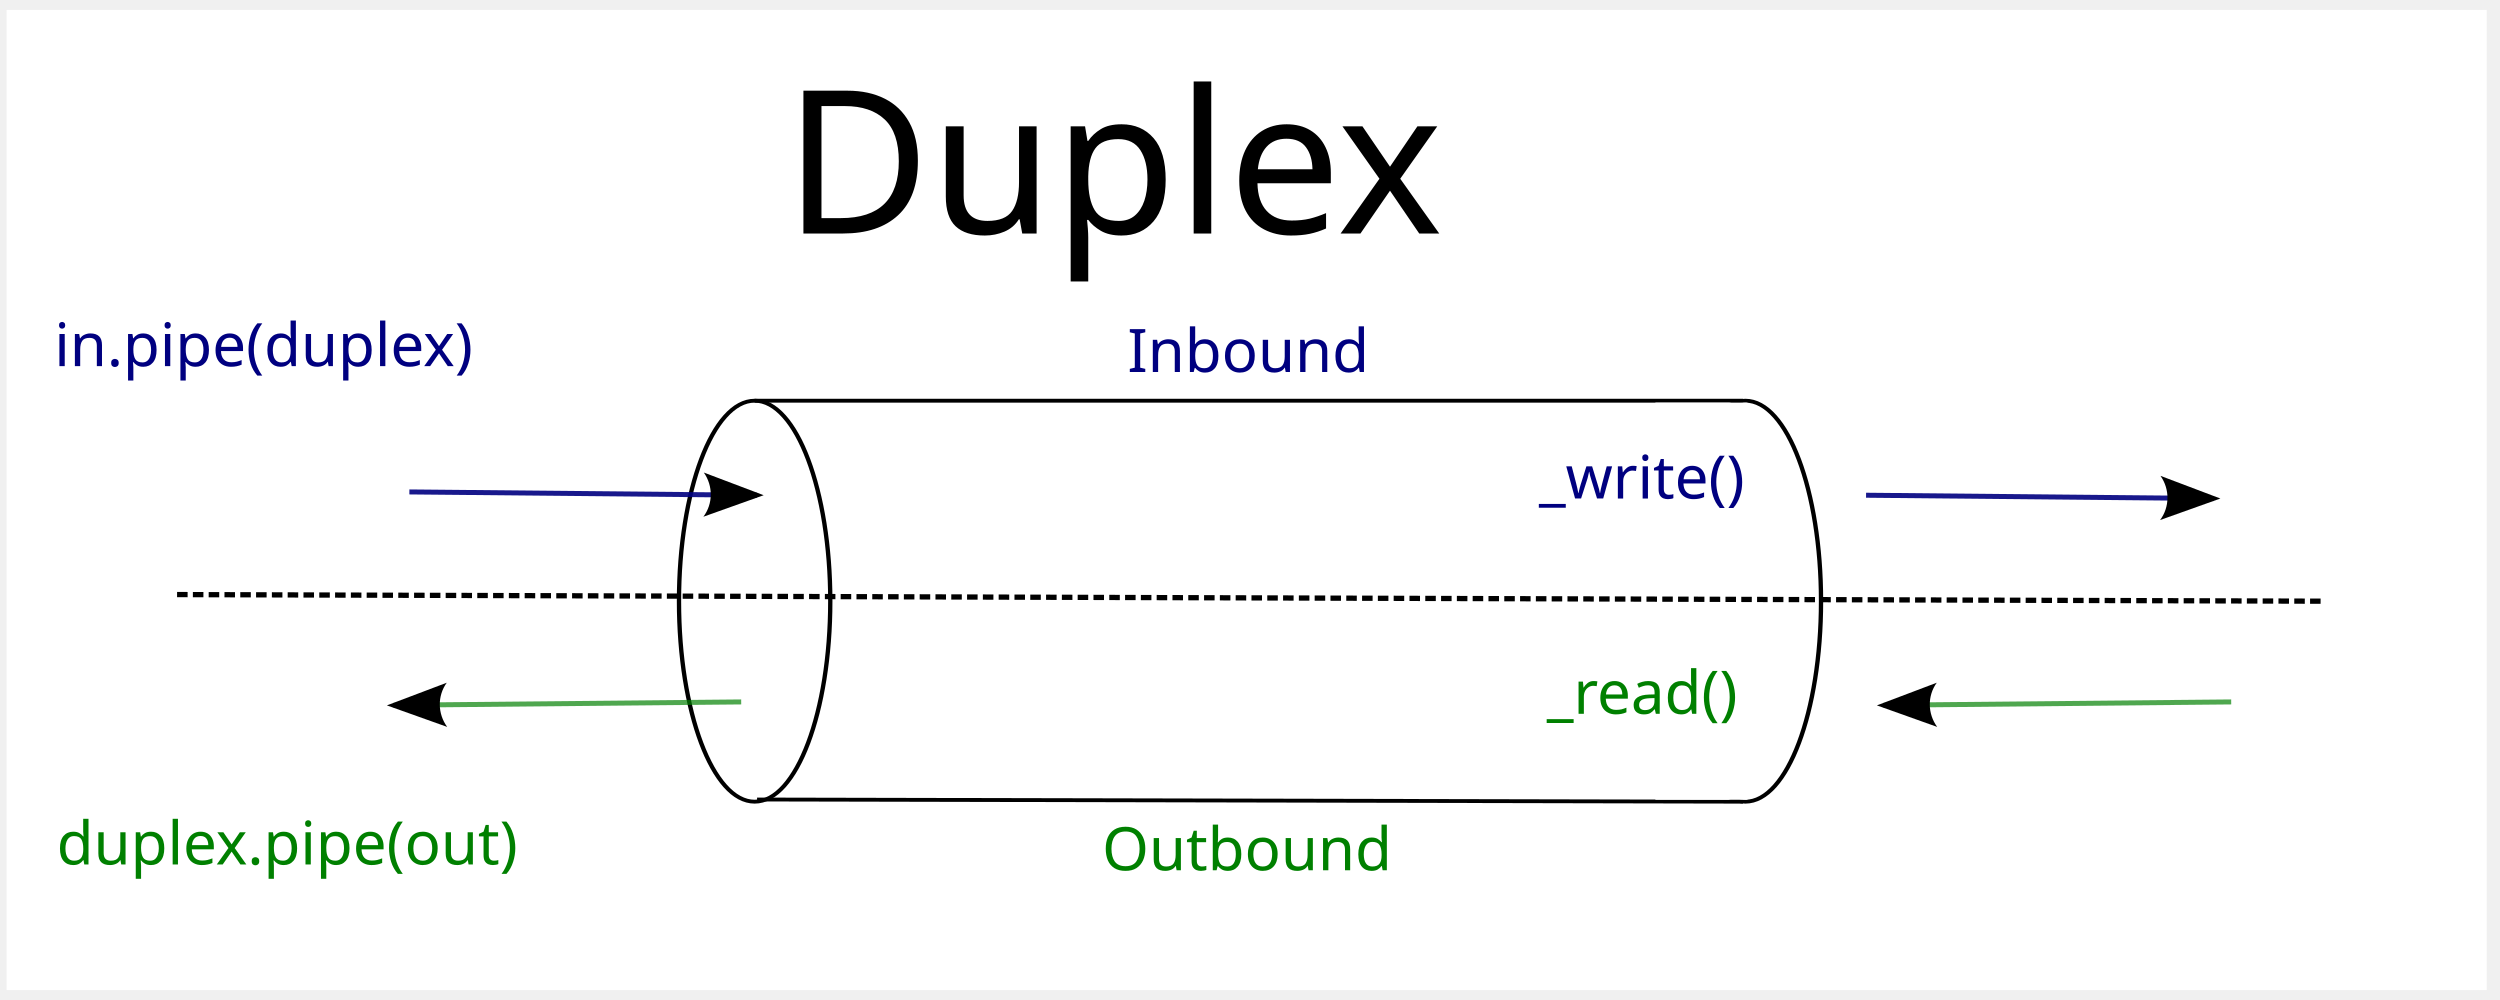
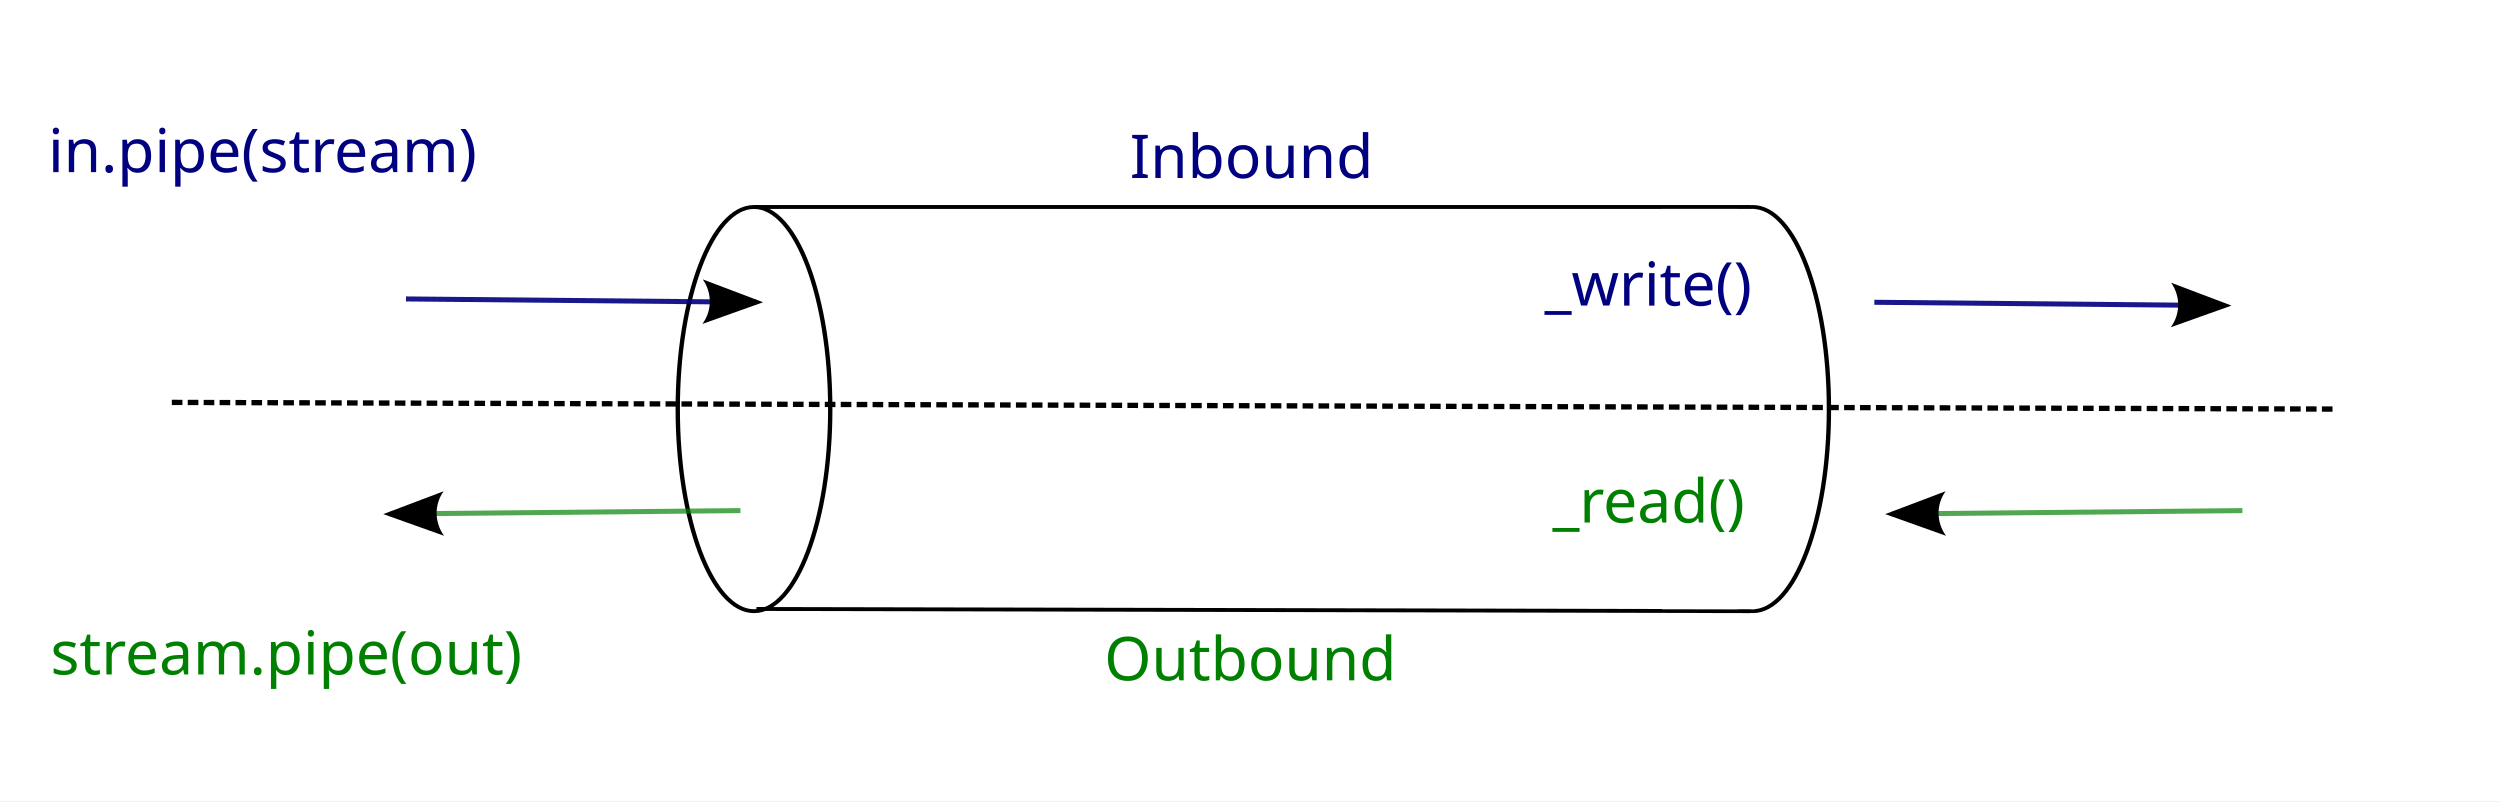
- <svg xmlns="http://www.w3.org/2000/svg" xmlns:xlink="http://www.w3.org/1999/xlink" width="500" height="200" id="svg2" version="1.1">
+ <svg xmlns="http://www.w3.org/2000/svg" xmlns:xlink="http://www.w3.org/1999/xlink" width="496.026" height="158.94" id="svg2" version="1.1">
  <defs id="defs4">
    <marker orient="auto" refY="0" refX="0" id="Arrow2Lend" style="overflow:visible">
      <path id="path4217" style="font-size:12px;fill-rule:evenodd;stroke-width:0.625;stroke-linejoin:round" d="M 8.719,4.034 -2.207,0.016 8.719,-4.002 c -1.745,2.372 -1.735,5.617 -6e-7,8.035 z" transform="matrix(-1.1,0,0,-1.1,-1.1,0)" />
    </marker>
    <marker orient="auto" refY="0" refX="0" id="Arrow1Lend" style="overflow:visible">
-       <path id="path4199" d="M 0,0 5,-5 -12.5,0 5,5 0,0 z" style="fill-rule:evenodd;stroke:#000000;stroke-width:1pt;marker-start:none" transform="matrix(-0.8,0,0,-0.8,-10,0)" />
+       <path id="path4199" d="M 0,0 5,-5 -12.5,0 5,5 0,0 Z" style="fill-rule:evenodd;stroke:#000000;stroke-width:1pt;marker-start:none" transform="matrix(-0.8,0,0,-0.8,-10,0)" />
    </marker>
    <linearGradient y2="23.487" x2="225.838" y1="180.934" x1="226.171" gradientUnits="userSpaceOnUse" id="linearGradient4939" xlink:href="#linearGradient4941" />
    <linearGradient y2="253.206" x2="583.463" y1="173.402" x1="582.382" gradientTransform="translate(-103.628,-26.6835)" gradientUnits="userSpaceOnUse" id="linearGradient4937" xlink:href="#linearGradient4837" />
    <linearGradient y2="165.817" x2="519.724" y1="201.94" x1="519.471" gradientTransform="translate(-17.93021,-8.207494)" gradientUnits="userSpaceOnUse" id="linearGradient4935" xlink:href="#linearGradient4837" />
    <linearGradient gradientTransform="translate(4,-64)" gradientUnits="userSpaceOnUse" y2="462.763" x2="434.286" y1="438.076" x1="434.286" id="linearGradient4903" xlink:href="#linearGradient4837" />
    <linearGradient gradientUnits="userSpaceOnUse" y2="180.934" x2="228.214" y1="143.791" x1="228.214" id="linearGradient4889" xlink:href="#linearGradient4837" />
    <linearGradient gradientTransform="translate(-103.628,-26.6835)" gradientUnits="userSpaceOnUse" y2="210.527" x2="582.391" y1="173.402" x1="582.025" id="linearGradient4879" xlink:href="#linearGradient4837" />
    <linearGradient gradientTransform="translate(-17.93021,-8.207494)" gradientUnits="userSpaceOnUse" y2="180.211" x2="519.218" y1="201.94" x1="519.471" id="linearGradient4865" xlink:href="#linearGradient4837" />
    <linearGradient gradientTransform="translate(-116.1675,-9.765356)" gradientUnits="userSpaceOnUse" y2="384.339" x2="576.778" y1="201.885" x1="573.206" id="linearGradient4853" xlink:href="#linearGradient4837" />
    <linearGradient gradientUnits="userSpaceOnUse" y2="143.791" x2="225.838" y1="171.69" x1="225.775" id="linearGradient4843" xlink:href="#linearGradient4837" />
    <linearGradient id="linearGradient4837">
      <stop id="stop4839" offset="0" style="stop-color:#001d18;stop-opacity:1;" />
      <stop id="stop4841" offset="1" style="stop-color:#283a37;stop-opacity:0;" />
    </linearGradient>
    <linearGradient id="linearGradient4941">
      <stop style="stop-color:#000000;stop-opacity:1;" offset="0" id="stop4943" />
      <stop style="stop-color:#283a37;stop-opacity:0;" offset="1" id="stop4945" />
    </linearGradient>
    <linearGradient xlink:href="#linearGradient900" id="linearGradient907" />
    <linearGradient xlink:href="#linearGradient900" id="linearGradient906" />
    <linearGradient xlink:href="#linearGradient900" id="linearGradient905" />
    <linearGradient xlink:href="#linearGradient900" id="linearGradient904" />
    <linearGradient xlink:href="#linearGradient900" id="linearGradient903" />
    <linearGradient id="linearGradient900">
      <stop style="stop-color:#000;stop-opacity:1;" offset="0" id="stop901" />
      <stop style="stop-color:#fff;stop-opacity:1;" offset="1" id="stop902" />
    </linearGradient>
    <linearGradient y2="227.574" x2="353.994" y1="227.574" x1="176.3" gradientTransform="matrix(-1,0,0,1,530.2941,26.5)" gradientUnits="userSpaceOnUse" id="linearGradient3681" xlink:href="#linearGradient3989" />
    <linearGradient y2="227.574" x2="353.994" y1="227.574" x1="176.3" gradientTransform="translate(0.5,23.5)" gradientUnits="userSpaceOnUse" id="linearGradient3677" xlink:href="#linearGradient3989" />
    <linearGradient y2="33.524" x2="209.432" y1="98.017" x1="257.97" gradientUnits="userSpaceOnUse" id="linearGradient3664" xlink:href="#linearGradient4554" />
    <linearGradient y2="561.094" x2="270.406" y1="213.094" x1="270.406" gradientTransform="translate(-2,-2)" gradientUnits="userSpaceOnUse" id="linearGradient4691" xlink:href="#linearGradient4542" />
    <linearGradient y2="561.094" x2="270.406" y1="213.094" x1="270.406" gradientTransform="translate(-2,-2)" gradientUnits="userSpaceOnUse" id="linearGradient4687" xlink:href="#linearGradient4542" />
    <linearGradient y2="561.094" x2="270.406" y1="213.094" x1="270.406" gradientTransform="matrix(0.3410243,0,0,0.8950765,392.1911,3.305623)" gradientUnits="userSpaceOnUse" id="linearGradient4683" xlink:href="#linearGradient4542" />
    <linearGradient id="linearGradient3989">
      <stop style="stop-color:#888a85;stop-opacity:1;" offset="0" id="stop3991" />
      <stop style="stop-color:#d3d7cf;stop-opacity:1" offset="1" id="stop3993" />
    </linearGradient>
    <linearGradient id="linearGradient4542">
      <stop style="stop-color:#eeeeec;stop-opacity:1;" offset="0" id="stop4544" />
      <stop style="stop-color:#eeeeec;stop-opacity:0;" offset="1" id="stop4546" />
    </linearGradient>
    <linearGradient id="linearGradient4554">
      <stop style="stop-color:#d3d7cf;stop-opacity:1;" offset="0" id="stop4556" />
      <stop style="stop-color:#d3d7cf;stop-opacity:0;" offset="1" id="stop4558" />
    </linearGradient>
    <linearGradient id="linearGradient4671">
      <stop id="stop4673" offset="0" style="stop-color:#f5f6f4;stop-opacity:1;" />
      <stop id="stop4675" offset="1" style="stop-color:#f5f6f4;stop-opacity:0;" />
    </linearGradient>
  </defs>
-   <g id="layer1" transform="translate(0,-852.3622)">
-     <rect style="fill:#ffffff;fill-opacity:1;stroke:none" id="rect6525" width="496.026" height="196.026" x="1.325" y="1.987" transform="translate(0,852.3622)" />
+   <g id="layer1" transform="translate(-1.324503,-891.4351)">
+     <rect style="fill:#ffffff;fill-opacity:1;stroke:none" id="rect6525" width="496.026" height="158.94" x="1.325" y="891.435" />
    <g id="g4184" transform="matrix(0.8650678,0,0,0.7725268,77.7185,237.2024)">
-       <path transform="translate(0,926.8333)" d="m 102.116,25.106 c 0,28.666 -7.83,51.904 -17.489,51.904 -9.659,0 -17.489,-23.238 -17.489,-51.904 0,-28.666 7.83,-51.904 17.489,-51.904 9.659,0 17.489,23.238 17.489,51.904 z" id="path3385" style="fill:#114368;fill-opacity:0;stroke:#000000;stroke-opacity:1" />
-       <path style="fill:#114368;fill-opacity:0;stroke:#000000;stroke-opacity:1" id="path3387" d="m 102.116,25.106 c 0,28.666 -7.83,51.904 -17.489,51.904 -9.659,0 -17.489,-23.238 -17.489,-51.904 0,-28.666 7.83,-51.904 17.489,-51.904 9.659,0 17.489,23.238 17.489,51.904 z" transform="translate(229.055,926.8333)" />
+       <ellipse transform="translate(0,926.8333)" id="path3385" style="fill:#114368;fill-opacity:0;stroke:#000000;stroke-opacity:1" cx="84.626" cy="25.106" rx="17.489" ry="51.904" />
+       <ellipse style="fill:#114368;fill-opacity:0;stroke:#000000;stroke-opacity:1" id="path3387" transform="translate(229.055,926.8333)" cx="84.626" cy="25.106" rx="17.489" ry="51.904" />
      <path id="path3389" d="m 84.626,900.035 228.491,0" style="fill:none;stroke:#000000;stroke-width:1px;stroke-linecap:butt;stroke-linejoin:miter;stroke-opacity:1" />
      <path id="path3391" d="m 85.19,1003.279 c 227.927,0.564 227.927,0.564 227.927,0.564" style="fill:none;stroke:#000000;stroke-width:1px;stroke-linecap:butt;stroke-linejoin:miter;stroke-opacity:1" />
      <rect y="900.531" x="292.88" height="102.816" width="21.292" id="rect4163" style="fill:#ffffff;fill-opacity:1;stroke:none" />
    </g>
-     <path style="fill:#000080;stroke:#000080;stroke-width:1;stroke-linecap:butt;stroke-linejoin:miter;stroke-miterlimit:4;stroke-opacity:0.906;stroke-dasharray:none;marker-end:url(#Arrow2Lend);fill-opacity:0.906" d="m 81.874,950.747 69.536,0.662" id="path4191" />
-     <path id="path4823" d="m 446.239,992.747 -69.536,0.662" style="fill:#008000;stroke:#008000;stroke-width:1;stroke-linecap:butt;stroke-linejoin:miter;stroke-miterlimit:4;stroke-opacity:0.69;stroke-dasharray:none;marker-end:url(#Arrow2Lend);fill-opacity:0.69" />
-     <path style="fill:#008000;stroke:#008000;stroke-width:1;stroke-linecap:butt;stroke-linejoin:miter;stroke-miterlimit:4;stroke-opacity:0.69;stroke-dasharray:none;marker-end:url(#Arrow2Lend);fill-opacity:0.69" d="m 148.239,992.747 -69.536,0.662" id="path4825" />
-     <path id="path4827" d="m 373.212,951.409 69.536,0.662" style="fill:#000080;stroke:#000080;stroke-width:1;stroke-linecap:butt;stroke-linejoin:miter;stroke-miterlimit:4;stroke-opacity:0.906;stroke-dasharray:none;marker-end:url(#Arrow2Lend);fill-opacity:0.906" />
-     <path style="fill:none;stroke:#000000;stroke-width:1.053;stroke-linecap:butt;stroke-linejoin:miter;stroke-miterlimit:4;stroke-opacity:1;stroke-dasharray:2.107, 1.053;stroke-dashoffset:0" d="m 35.415,971.276 429.17,1.325" id="path4829" />
-     <text xml:space="preserve" style="font-size:40px;font-style:normal;font-variant:normal;font-weight:normal;font-stretch:normal;text-align:center;line-height:125%;letter-spacing:0px;word-spacing:0px;writing-mode:lr-tb;text-anchor:middle;fill:#000000;fill-opacity:1;stroke:none;font-family:Sans;-inkscape-font-specification:Sans" x="248.691" y="899.064" id="text4831">
-       <tspan id="tspan4833" x="248.691" y="899.064">Duplex</tspan>
-     </text>
-     <text xml:space="preserve" style="font-size:12px;font-style:normal;font-variant:normal;font-weight:normal;font-stretch:normal;text-align:start;line-height:125%;letter-spacing:0px;word-spacing:0px;writing-mode:lr-tb;text-anchor:start;fill:#000080;fill-opacity:1;stroke:none;font-family:Sans;-inkscape-font-specification:Sans" x="225.476" y="926.757" id="text4835">
+     <path style="fill:#000080;fill-opacity:0.906;stroke:#000080;stroke-width:1;stroke-linecap:butt;stroke-linejoin:miter;stroke-miterlimit:4;stroke-dasharray:none;stroke-opacity:0.906;marker-end:url(#Arrow2Lend)" d="m 81.874,950.747 69.536,0.662" id="path4191" />
+     <path id="path4823" d="m 446.239,992.747 -69.536,0.662" style="fill:#008000;fill-opacity:0.69;stroke:#008000;stroke-width:1;stroke-linecap:butt;stroke-linejoin:miter;stroke-miterlimit:4;stroke-dasharray:none;stroke-opacity:0.69;marker-end:url(#Arrow2Lend)" />
+     <path style="fill:#008000;fill-opacity:0.69;stroke:#008000;stroke-width:1;stroke-linecap:butt;stroke-linejoin:miter;stroke-miterlimit:4;stroke-dasharray:none;stroke-opacity:0.69;marker-end:url(#Arrow2Lend)" d="m 148.239,992.747 -69.536,0.662" id="path4825" />
+     <path id="path4827" d="m 373.212,951.409 69.536,0.662" style="fill:#000080;fill-opacity:0.906;stroke:#000080;stroke-width:1;stroke-linecap:butt;stroke-linejoin:miter;stroke-miterlimit:4;stroke-dasharray:none;stroke-opacity:0.906;marker-end:url(#Arrow2Lend)" />
+     <path style="fill:none;stroke:#000000;stroke-width:1.053;stroke-linecap:butt;stroke-linejoin:miter;stroke-miterlimit:4;stroke-dasharray:2.107, 1.053;stroke-dashoffset:0;stroke-opacity:1" d="m 35.415,971.276 429.17,1.325" id="path4829" />
+     <text xml:space="preserve" style="font-style:normal;font-variant:normal;font-weight:normal;font-stretch:normal;font-size:12px;line-height:125%;font-family:Sans;-inkscape-font-specification:Sans;text-align:start;letter-spacing:0px;word-spacing:0px;writing-mode:lr-tb;text-anchor:start;fill:#000080;fill-opacity:1;stroke:none" x="225.476" y="926.757" id="text4835">
      <tspan id="tspan4837" x="225.476" y="926.757">Inbound</tspan>
    </text>
-     <text xml:space="preserve" style="font-size:12px;font-style:normal;font-variant:normal;font-weight:normal;font-stretch:normal;text-align:start;line-height:125%;letter-spacing:0px;word-spacing:0px;writing-mode:lr-tb;text-anchor:start;fill:#008000;fill-opacity:1;stroke:none;font-family:Sans;-inkscape-font-specification:Sans" x="220.419" y="1026.413" id="text4839">
+     <text xml:space="preserve" style="font-style:normal;font-variant:normal;font-weight:normal;font-stretch:normal;font-size:12px;line-height:125%;font-family:Sans;-inkscape-font-specification:Sans;text-align:start;letter-spacing:0px;word-spacing:0px;writing-mode:lr-tb;text-anchor:start;fill:#008000;fill-opacity:1;stroke:none" x="220.419" y="1026.413" id="text4839">
      <tspan id="tspan4841" x="220.419" y="1026.413">Outbound</tspan>
    </text>
-     <text xml:space="preserve" style="font-size:12px;font-style:normal;font-variant:normal;font-weight:normal;font-stretch:normal;text-align:start;line-height:125%;letter-spacing:0px;word-spacing:0px;writing-mode:lr-tb;text-anchor:start;fill:#000080;fill-opacity:1;stroke:none;font-family:Sans;-inkscape-font-specification:Sans" x="10.869" y="925.594" id="text4843">
-       <tspan id="tspan4845" x="10.869" y="925.594">in.pipe(duplex)</tspan>
+     <text xml:space="preserve" style="font-style:normal;font-variant:normal;font-weight:normal;font-stretch:normal;font-size:12px;line-height:125%;font-family:Sans;-inkscape-font-specification:Sans;text-align:start;letter-spacing:0px;word-spacing:0px;writing-mode:lr-tb;text-anchor:start;fill:#000080;fill-opacity:1;stroke:none" x="10.869" y="925.594" id="text4843">
+       <tspan id="tspan4845" x="10.869" y="925.594">in.pipe(stream)</tspan>
    </text>
-     <text xml:space="preserve" style="font-size:12px;font-style:normal;font-variant:normal;font-weight:normal;font-stretch:normal;text-align:start;line-height:125%;letter-spacing:0px;word-spacing:0px;writing-mode:lr-tb;text-anchor:start;fill:#008000;fill-opacity:1;stroke:none;font-family:Sans;-inkscape-font-specification:Sans" x="11.338" y="1025.25" id="text4847">
-       <tspan id="tspan4849" x="11.338" y="1025.25">duplex.pipe(out)</tspan>
+     <text xml:space="preserve" style="font-style:normal;font-variant:normal;font-weight:normal;font-stretch:normal;font-size:12px;line-height:125%;font-family:Sans;-inkscape-font-specification:Sans;text-align:start;letter-spacing:0px;word-spacing:0px;writing-mode:lr-tb;text-anchor:start;fill:#008000;fill-opacity:1;stroke:none" x="11.338" y="1025.25" id="text4847">
+       <tspan id="tspan4849" x="11.338" y="1025.25">stream.pipe(out)</tspan>
    </text>
-     <text xml:space="preserve" style="font-size:12px;font-style:normal;font-variant:normal;font-weight:normal;font-stretch:normal;text-align:start;line-height:125%;letter-spacing:0px;word-spacing:0px;writing-mode:lr-tb;text-anchor:start;fill:#000080;fill-opacity:1;stroke:none;font-family:Sans;-inkscape-font-specification:Sans" x="307.796" y="952.071" id="text4851">
+     <text xml:space="preserve" style="font-style:normal;font-variant:normal;font-weight:normal;font-stretch:normal;font-size:12px;line-height:125%;font-family:Sans;-inkscape-font-specification:Sans;text-align:start;letter-spacing:0px;word-spacing:0px;writing-mode:lr-tb;text-anchor:start;fill:#000080;fill-opacity:1;stroke:none" x="307.796" y="952.071" id="text4851">
      <tspan id="tspan4853" x="307.796" y="952.071">_write()</tspan>
    </text>
-     <text xml:space="preserve" style="font-size:12px;font-style:normal;font-variant:normal;font-weight:normal;font-stretch:normal;text-align:start;line-height:125%;letter-spacing:0px;word-spacing:0px;writing-mode:lr-tb;text-anchor:start;fill:#008000;fill-opacity:1;stroke:none;font-family:Sans;-inkscape-font-specification:Sans" x="309.366" y="995.117" id="text4855">
+     <text xml:space="preserve" style="font-style:normal;font-variant:normal;font-weight:normal;font-stretch:normal;font-size:12px;line-height:125%;font-family:Sans;-inkscape-font-specification:Sans;text-align:start;letter-spacing:0px;word-spacing:0px;writing-mode:lr-tb;text-anchor:start;fill:#008000;fill-opacity:1;stroke:none" x="309.366" y="995.117" id="text4855">
      <tspan id="tspan4857" x="309.366" y="995.117">_read()</tspan>
    </text>
  </g>
</svg>
